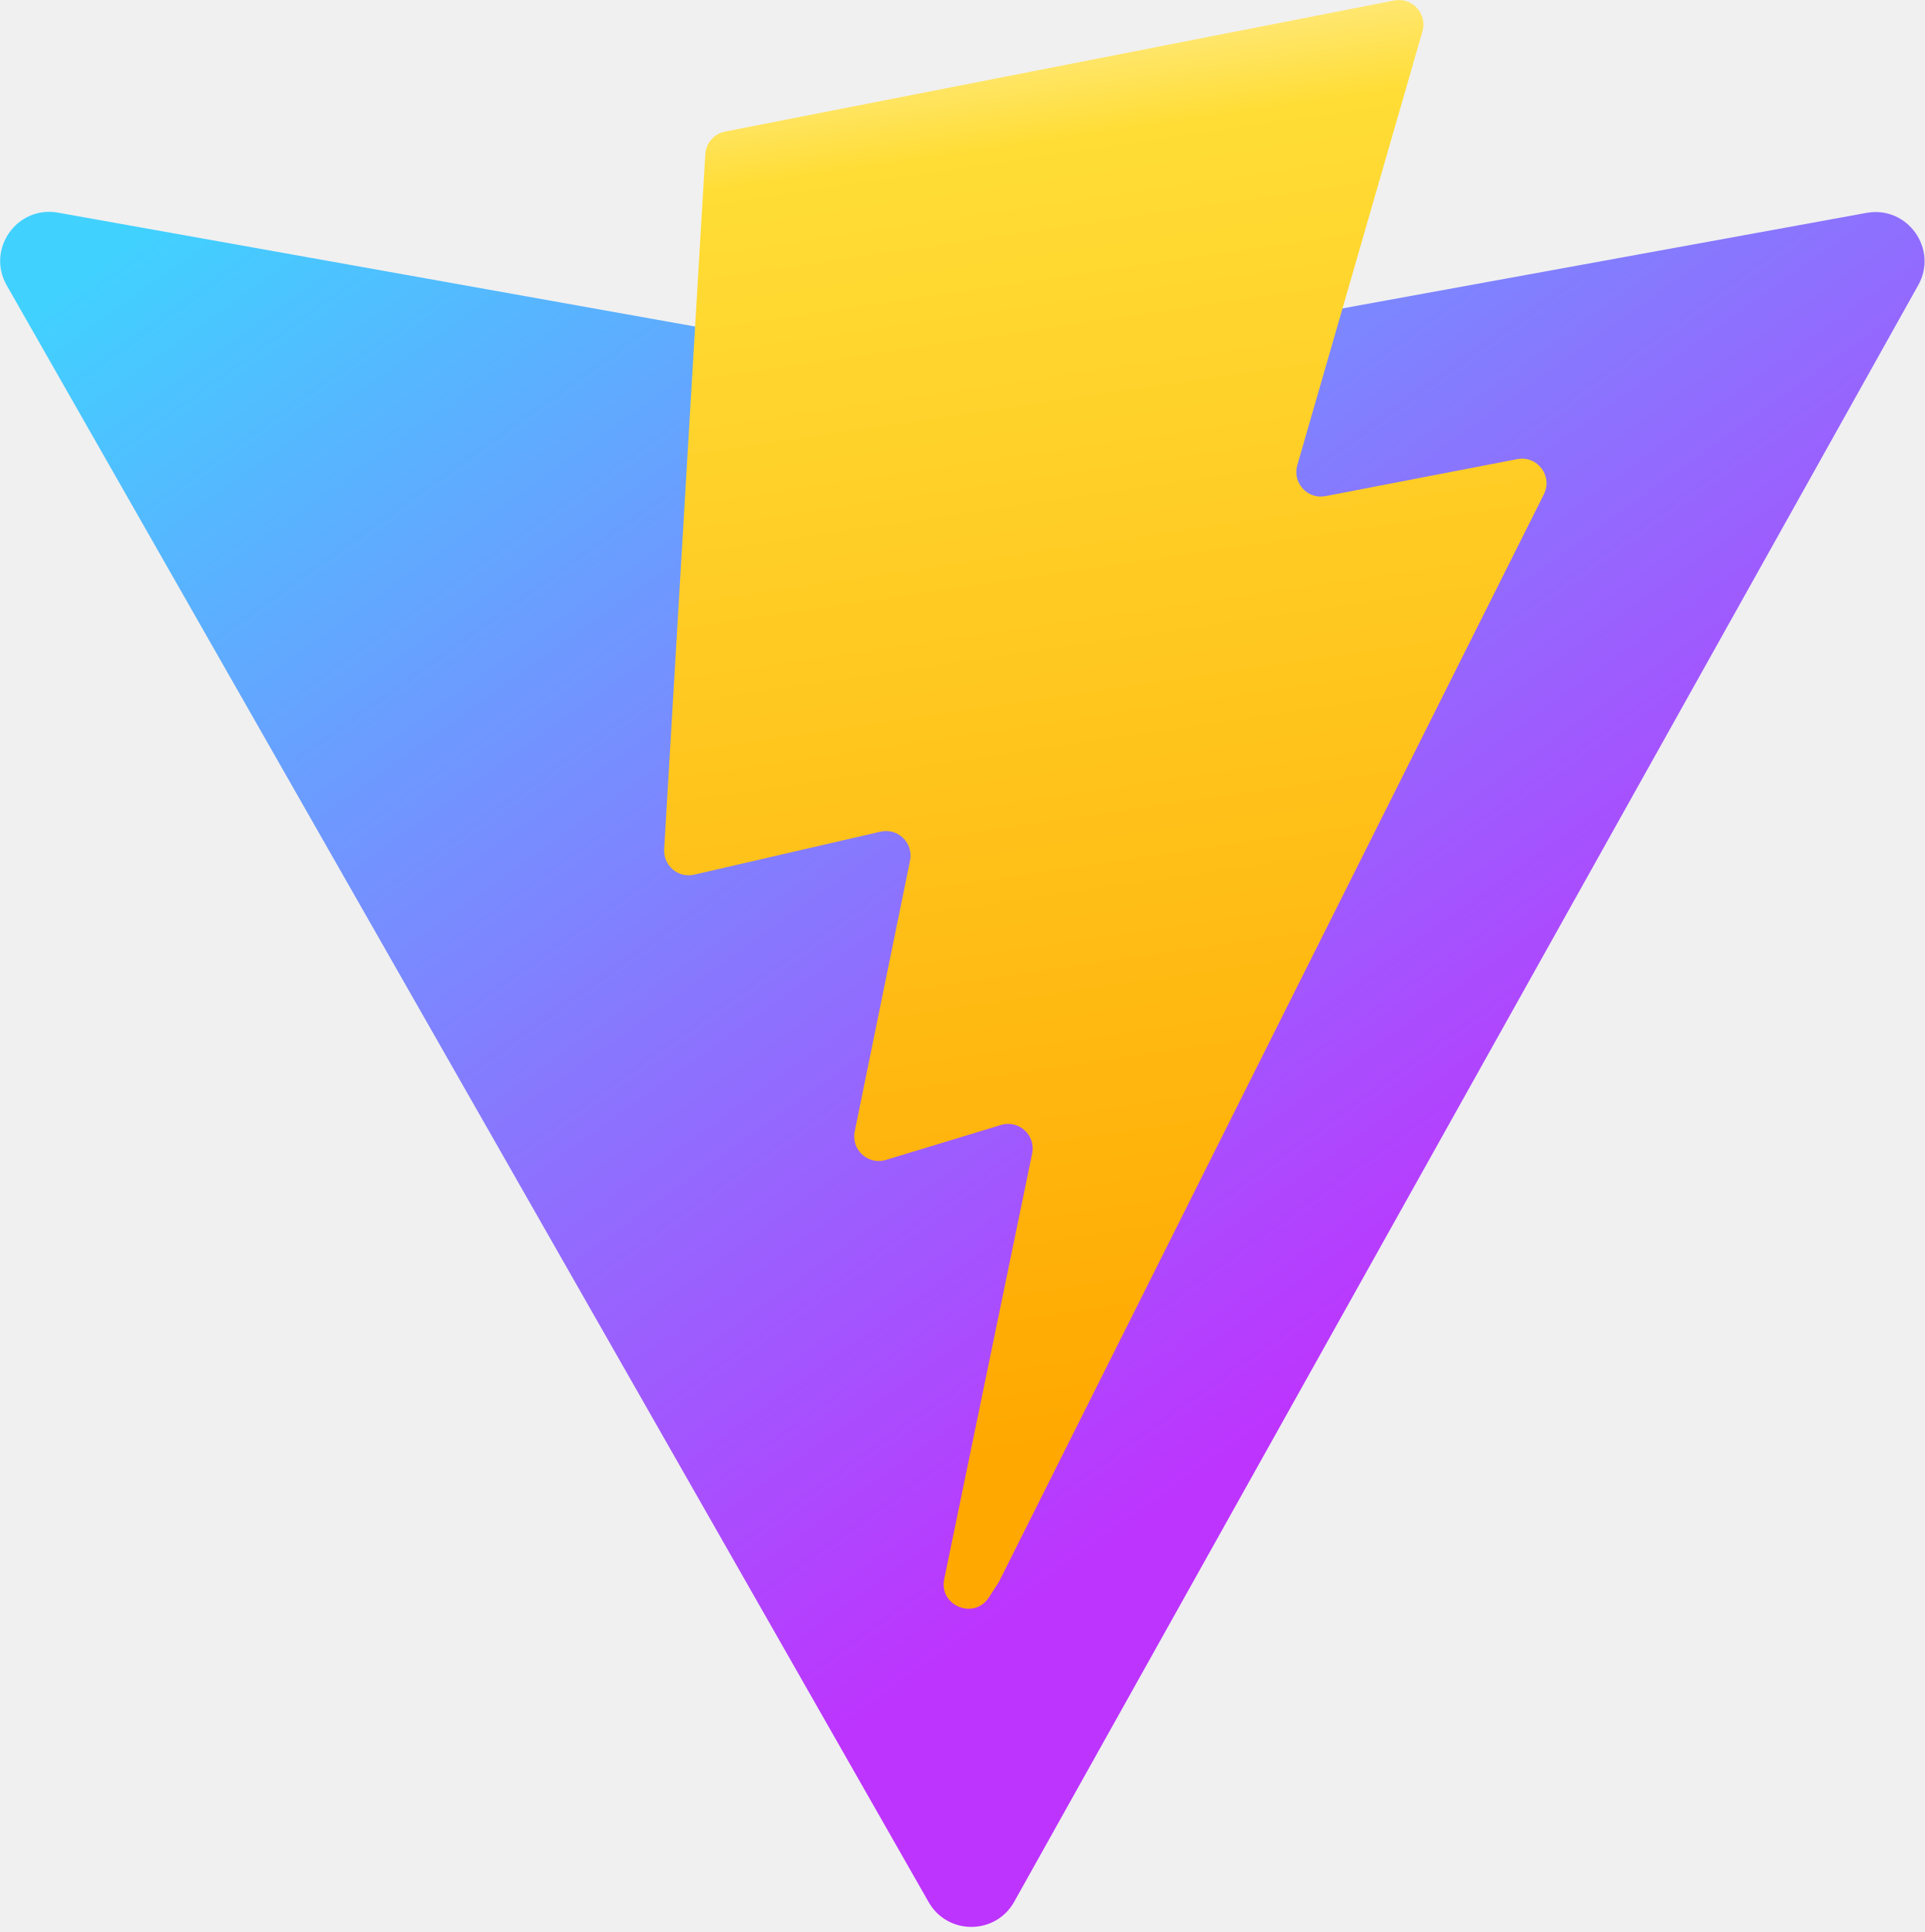
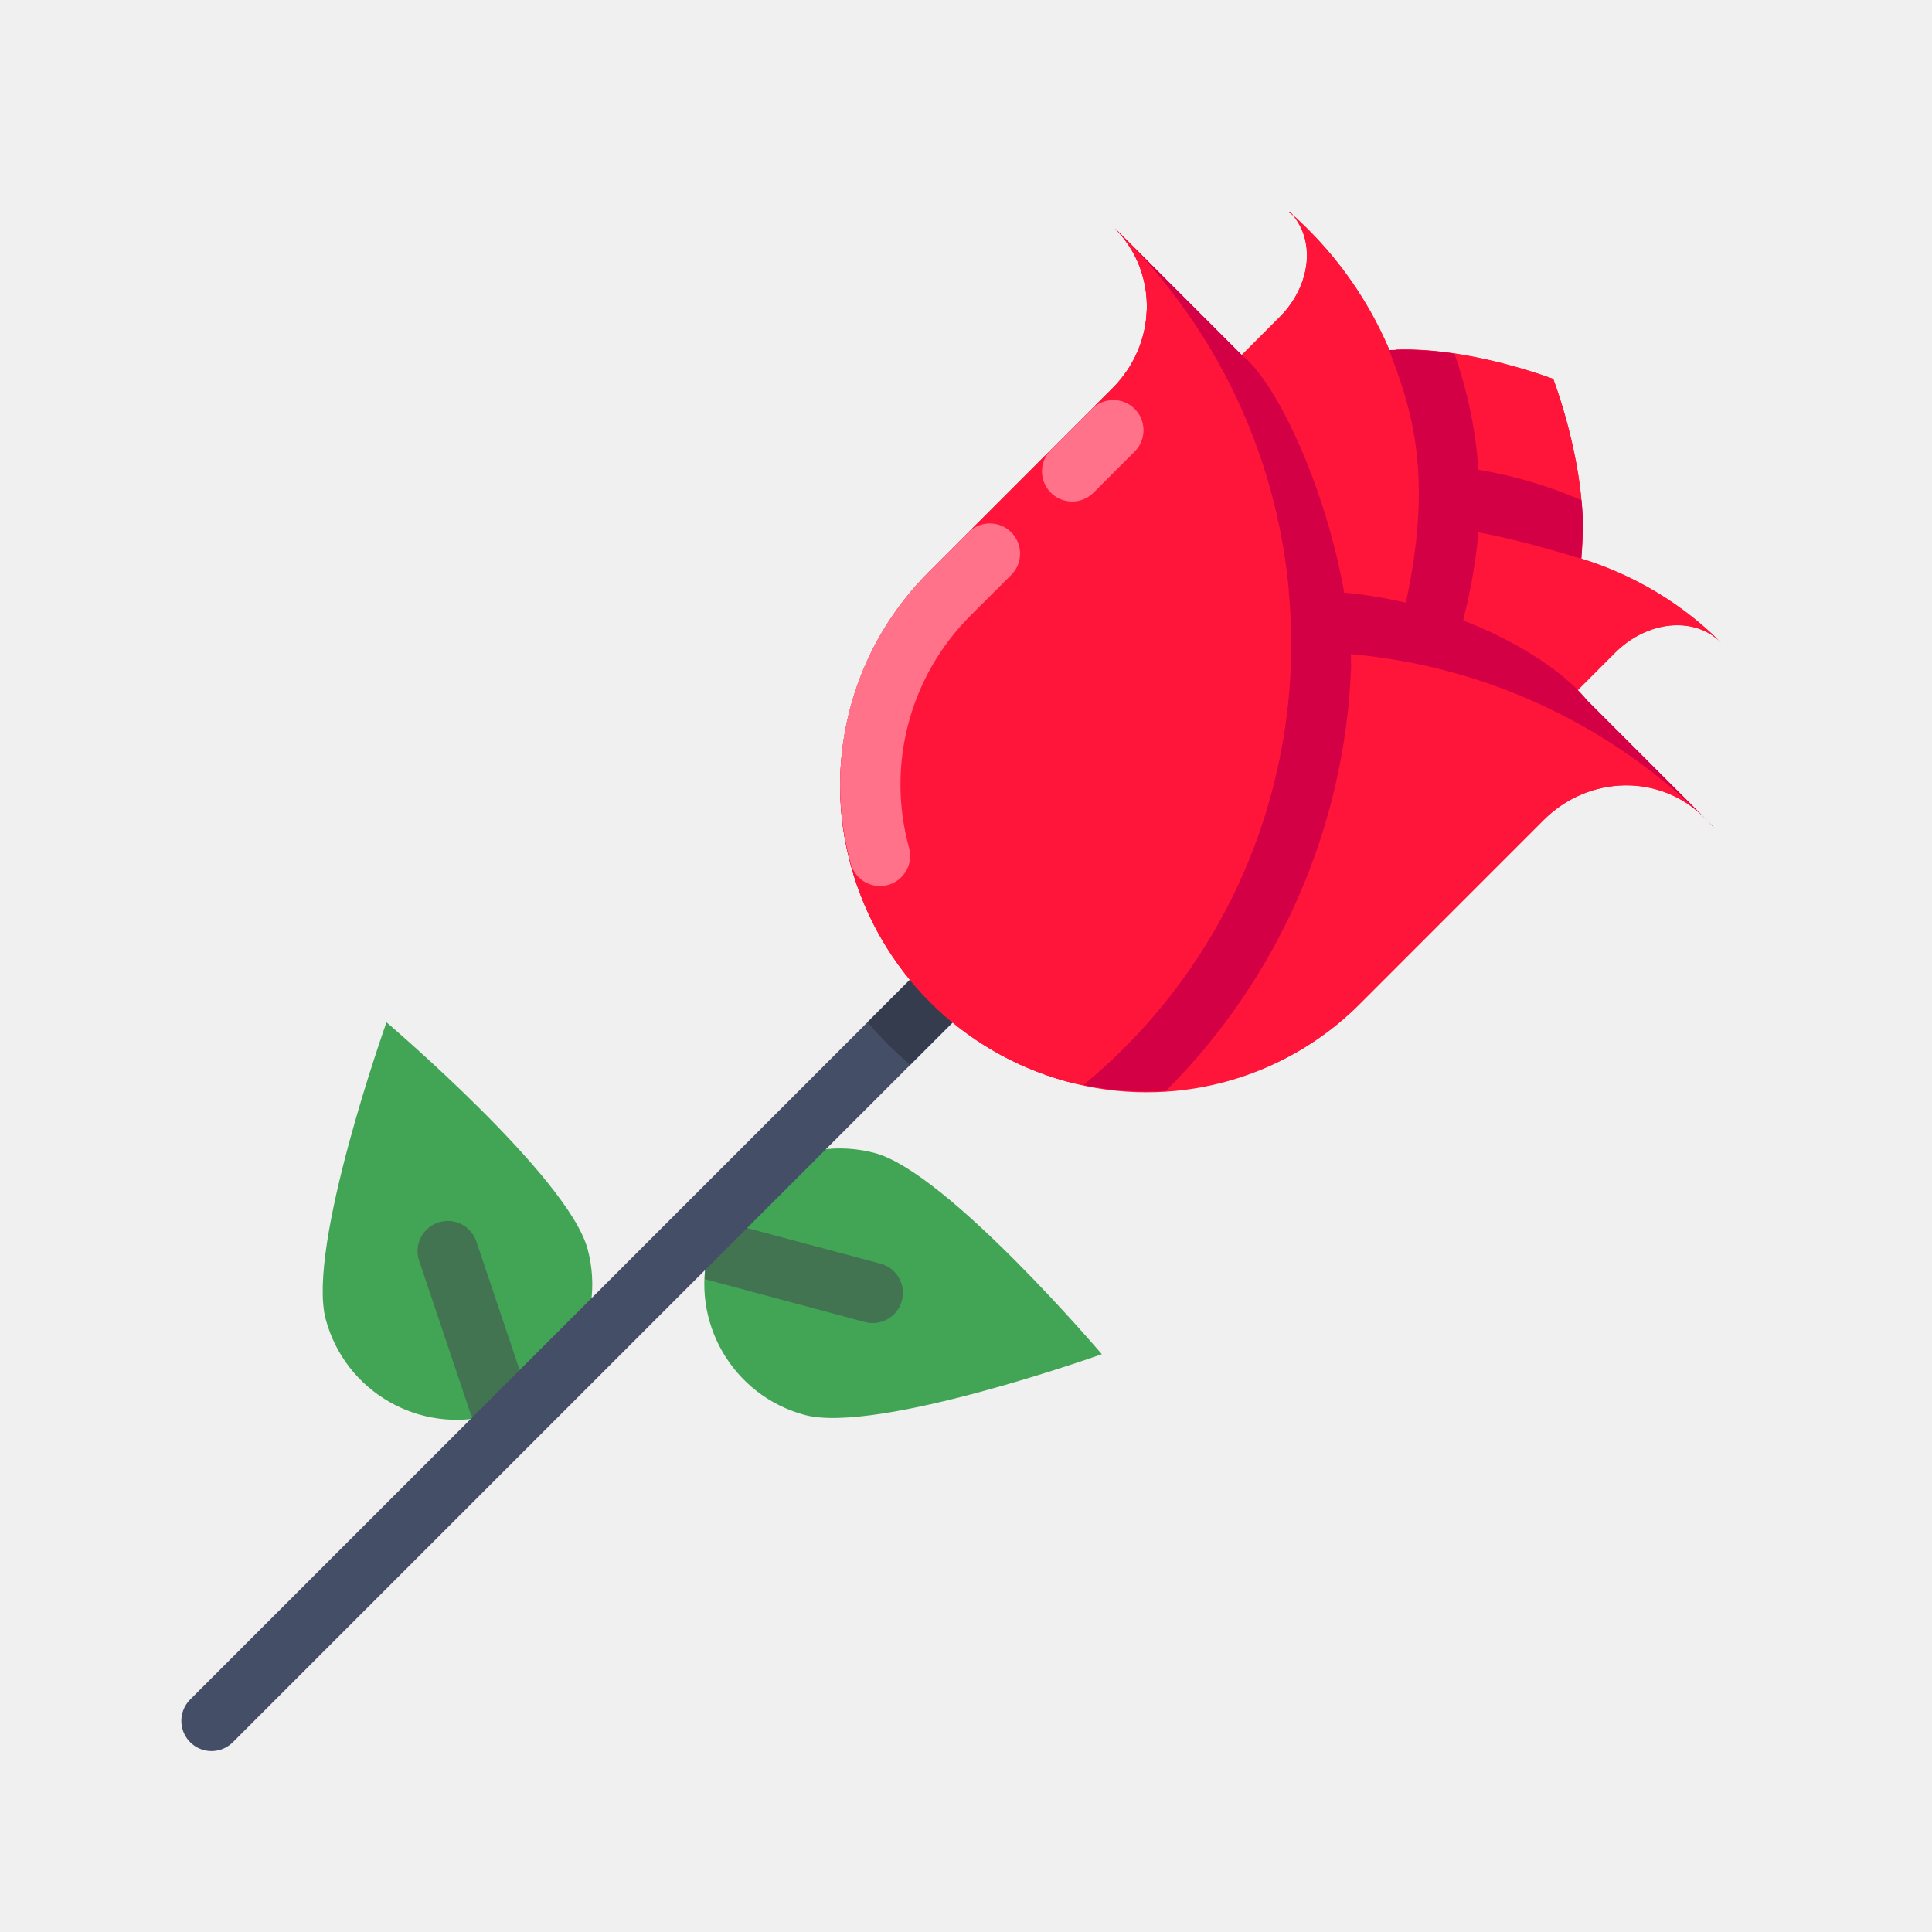
- <svg xmlns="http://www.w3.org/2000/svg" aria-hidden="true" role="img" class="iconify iconify--logos" width="31.88" height="32" preserveAspectRatio="xMidYMid meet" viewBox="0 0 256 257">
-   <defs>
-     <linearGradient id="IconifyId1813088fe1fbc01fb466" x1="-.828%" x2="57.636%" y1="7.652%" y2="78.411%">
-       <stop offset="0%" stop-color="#41D1FF" />
-       <stop offset="100%" stop-color="#BD34FE" />
-     </linearGradient>
-     <linearGradient id="IconifyId1813088fe1fbc01fb467" x1="43.376%" x2="50.316%" y1="2.242%" y2="89.03%">
-       <stop offset="0%" stop-color="#FFEA83" />
-       <stop offset="8.333%" stop-color="#FFDD35" />
-       <stop offset="100%" stop-color="#FFA800" />
-     </linearGradient>
-   </defs>
-   <path fill="url(#IconifyId1813088fe1fbc01fb466)" d="M255.153 37.938L134.897 252.976c-2.483 4.44-8.862 4.466-11.382.048L.875 37.958c-2.746-4.814 1.371-10.646 6.827-9.67l120.385 21.517a6.537 6.537 0 0 0 2.322-.004l117.867-21.483c5.438-.991 9.574 4.796 6.877 9.62Z" />
-   <path fill="url(#IconifyId1813088fe1fbc01fb467)" d="M185.432.063L96.44 17.501a3.268 3.268 0 0 0-2.634 3.014l-5.474 92.456a3.268 3.268 0 0 0 3.997 3.378l24.777-5.718c2.318-.535 4.413 1.507 3.936 3.838l-7.361 36.047c-.495 2.426 1.782 4.5 4.151 3.78l15.304-4.649c2.372-.72 4.652 1.36 4.15 3.788l-11.698 56.621c-.732 3.542 3.979 5.473 5.943 2.437l1.313-2.028l72.516-144.72c1.215-2.423-.88-5.186-3.54-4.672l-25.505 4.922c-2.396.462-4.435-1.77-3.759-4.114l16.646-57.705c.677-2.35-1.37-4.583-3.769-4.113Z" />
+ <svg xmlns="http://www.w3.org/2000/svg" width="64" height="64" id="rose">
+   <path fill="#42a555" d="M28.985 38.197a4.49 4.49 0 1 0-2.324 8.676c2.395.642 9.838-2.013 9.838-2.013s-5.118-6.021-7.514-6.663zM10.79 43.703a4.49 4.49 0 1 0 8.676-2.324c-.642-2.396-6.663-7.514-6.663-7.514s-2.655 7.443-2.013 9.838z" />
+   <path fill="#427451" d="M14.79 40.446a1 1 0 0 0-.902 1.328l1.66 4.935a1 1 0 0 0 .126.27c.205-.027.411-.043.617-.099.445-.12.84-.318 1.211-.55a1 1 0 0 0-.058-.258l-1.66-4.935a1 1 0 0 0-.993-.692zm9.069-.004a4.492 4.492 0 0 0-.375.93 4.48 4.48 0 0 0-.14 1l5.305 1.422a1.001 1.001 0 1 0 .52-1.934l-5.31-1.418z" />
+   <path fill="none" stroke="#444e66" stroke-linecap="round" stroke-linejoin="round" stroke-width="2" d="M30.825 33.188 7.007 57.006" />
+   <path fill="#353c4d" fill-rule="evenodd" d="M-919.107 3948.427a.5.5 0 0 0-.002 0 .5.5 0 0 0-.344.152l-.69.69c.216.254.453.49.707.707l.69-.69a.5.5 0 0 0-.361-.861z" color="#000" font-family="sans-serif" font-weight="400" overflow="visible" style="line-height:normal;text-indent:0;text-align:start;text-decoration-line:none;text-decoration-style:solid;text-decoration-color:#000;text-transform:none;block-progression:tb;white-space:normal;isolation:auto;mix-blend-mode:normal;solid-color:#000;solid-opacity:1" transform="translate(1869.392 -7866.258) scale(2.0004)" />
+   <path fill="#ff143a" d="M42.706 7.017c.052.044.09.1.141.144-.039-.048-.069-.1-.113-.144h-.028zm.141.144c.729.891.551 2.337-.457 3.345l-1.254 1.258-3.97-3.97-.23-.23c.02.02.032.042.05.062a3.647 3.647 0 0 1 .77 1.223c.002 0 .002 0 .004.02a3.705 3.705 0 0 1 .23 1.375c0 .001 0 0 0 0 0 .024-.005.05-.007.074-.01.21-.034.421-.079.63a3.8 3.8 0 0 1-.21.667c-.003 0-.007.02-.009.02-.094.22-.21.436-.347.641h-.004c-.14.208-.304.405-.489.59l-6.106 6.107c-.008 0-.014.02-.024.028a9.91 9.91 0 0 0-2.801 5.74 10.052 10.052 0 0 0 .273 3.93 10.196 10.196 0 0 0 7.146 7.146c.184.05.37.074.555.114 3.309.705 6.75-.272 9.143-2.665l6.106-6.107c1.495-1.494 3.863-1.533 5.31-.086l-4.2-4.2 1.258-1.258c1.063-1.062 2.62-1.216 3.493-.344-1.469-1.468-3.305-2.46-5.294-2.946h.676c.103-.847.035-1.774-.102-2.629a17.593 17.593 0 0 0-.824-3.145s-.357-.136-.93-.309c-.573-.172-1.36-.38-2.215-.516-.669-.106-1.38-.17-2.063-.144l.02.66a12.572 12.572 0 0 0-3.419-5.086z" />
+   <path fill="#ff143a" d="M46.246 11.589c.683-.026 1.393.04 2.062.146a17.454 17.454 0 0 1 3.147.822s.137.36.308.932c.171.573.377 1.36.514 2.215.137.856.206 1.936.103 2.783l-2.471-.156-3.41-.248-.189-4.186z" />
+   <path fill="#ff143a" d="m40.587 12.31 1.803-1.803c1.063-1.062 1.216-2.62.344-3.491h-.027a12.62 12.62 0 0 1 3.11 14.895" />
+   <path fill="#ff143a" d="m51.702 23.426 1.803-1.804c1.063-1.062 2.62-1.215 3.492-.343H57c-2.571-2.572-6.254-3.734-9.95-3.142" />
+   <path fill="#ff143a" d="M36.934 7.564c1.447 1.447 1.409 3.815-.086 5.31l-6.512 6.512.405-.405a9.985 9.985 0 0 0-2.553 9.698 10.194 10.194 0 0 0 7.146 7.146 9.985 9.985 0 0 0 9.698-2.553l-.405.404 6.511-6.511c1.495-1.495 3.864-1.534 5.311-.086" />
+   <path fill="#ff143a" d="m40.587 12.31 1.803-1.803c1.063-1.062 1.216-2.62.344-3.491h-.027a12.62 12.62 0 0 1 3.11 14.895" />
+   <path fill="#d30045" d="M-916.045 3936.124c.01.01.016.02.025.03l.09.085zm.115.115c3.726 3.726 3.738 9.754.028 13.465a9.462 9.462 0 0 1-.666.604c.455.097.914.125 1.367.098a10.484 10.484 0 0 0 3.066-7.02c0-1.981-1.073-4.592-1.81-5.162zm.188.31zm.21 1.036c-.001.022-.006.043-.01.064.004-.022.009-.043.01-.064zm4.028.555.123.336c.335.93.567 2.041.122 3.985l.959.264.04-.192a9.175 9.175 0 0 0 .234-1.381 7.343 7.343 0 0 0-.398-2.952 5.555 5.555 0 0 0-1.08-.06z" color="#000" font-family="sans-serif" font-weight="400" overflow="visible" style="line-height:normal;text-indent:0;text-align:start;text-decoration-line:none;text-decoration-style:solid;text-decoration-color:#000;text-transform:none;block-progression:tb;white-space:normal;isolation:auto;mix-blend-mode:normal;solid-color:#000;solid-opacity:1" transform="translate(1869.392 -7866.258) scale(2.0004)" />
+   <path fill="#d30045" style="line-height:normal;text-indent:0;text-align:start;text-decoration-line:none;text-decoration-style:solid;text-decoration-color:#000;text-transform:none;block-progression:tb;white-space:normal;isolation:auto;mix-blend-mode:normal;solid-color:#000;solid-opacity:1" d="M-906.116 3946.053c-.01-.01-.021-.016-.031-.025l-.084-.09.115.116zm-.116-.115c-3.726-3.725-9.753-3.737-13.464-.027a9.468 9.468 0 0 0-.604.666 5.085 5.085 0 0 1-.098-1.367 10.484 10.484 0 0 1 7.02-3.067c2.542-.173 4.592 1.074 5.162 1.811l1.984 1.984zm-.31-.188zm-1.035-.21c-.022 0-.043.01-.064.01.022 0 .043-.01.064-.01z" color="#000" font-family="sans-serif" font-weight="400" overflow="visible" transform="translate(1869.392 -7866.258) scale(2.0004)" />
+   <path fill="#ff143a" d="M36.987 7.627c1.388 1.451 1.334 3.772-.141 5.247l-6.107 6.107a9.982 9.982 0 0 0-2.551 9.697 10.196 10.196 0 0 0 7.146 7.146c.184.05.37.074.555.114a19.086 19.01 45.003 0 0 1.332-1.207 19.086 19.01 45.003 0 0-.055-26.935 19.086 19.01 45.003 0 0-.18-.168z" />
+   <path fill="#d30045" style="line-height:normal;text-indent:0;text-align:start;text-decoration-line:none;text-decoration-style:solid;text-decoration-color:#000;text-transform:none;block-progression:tb;white-space:normal;isolation:auto;mix-blend-mode:normal;solid-color:#000;solid-opacity:1" d="M-908.32 3941.596c-.82-.25-1.547-.438-2.236-.52 0-.897-.023-.128.007-1.022.768.071 1.52.266 2.228.572.044.337.01.681 0 .97z" color="#000" font-family="sans-serif" font-weight="400" overflow="visible" transform="translate(1869.392 -7866.258) scale(2.0004)" />
+   <path fill="none" stroke="#fff" stroke-linecap="round" stroke-linejoin="round" stroke-width="2" d="m36.88 14.252-1.363 1.362m-2.726 2.725L31.428 19.7a8.902 8.902 0 0 0-2.278 8.652" opacity=".4" />
</svg>
